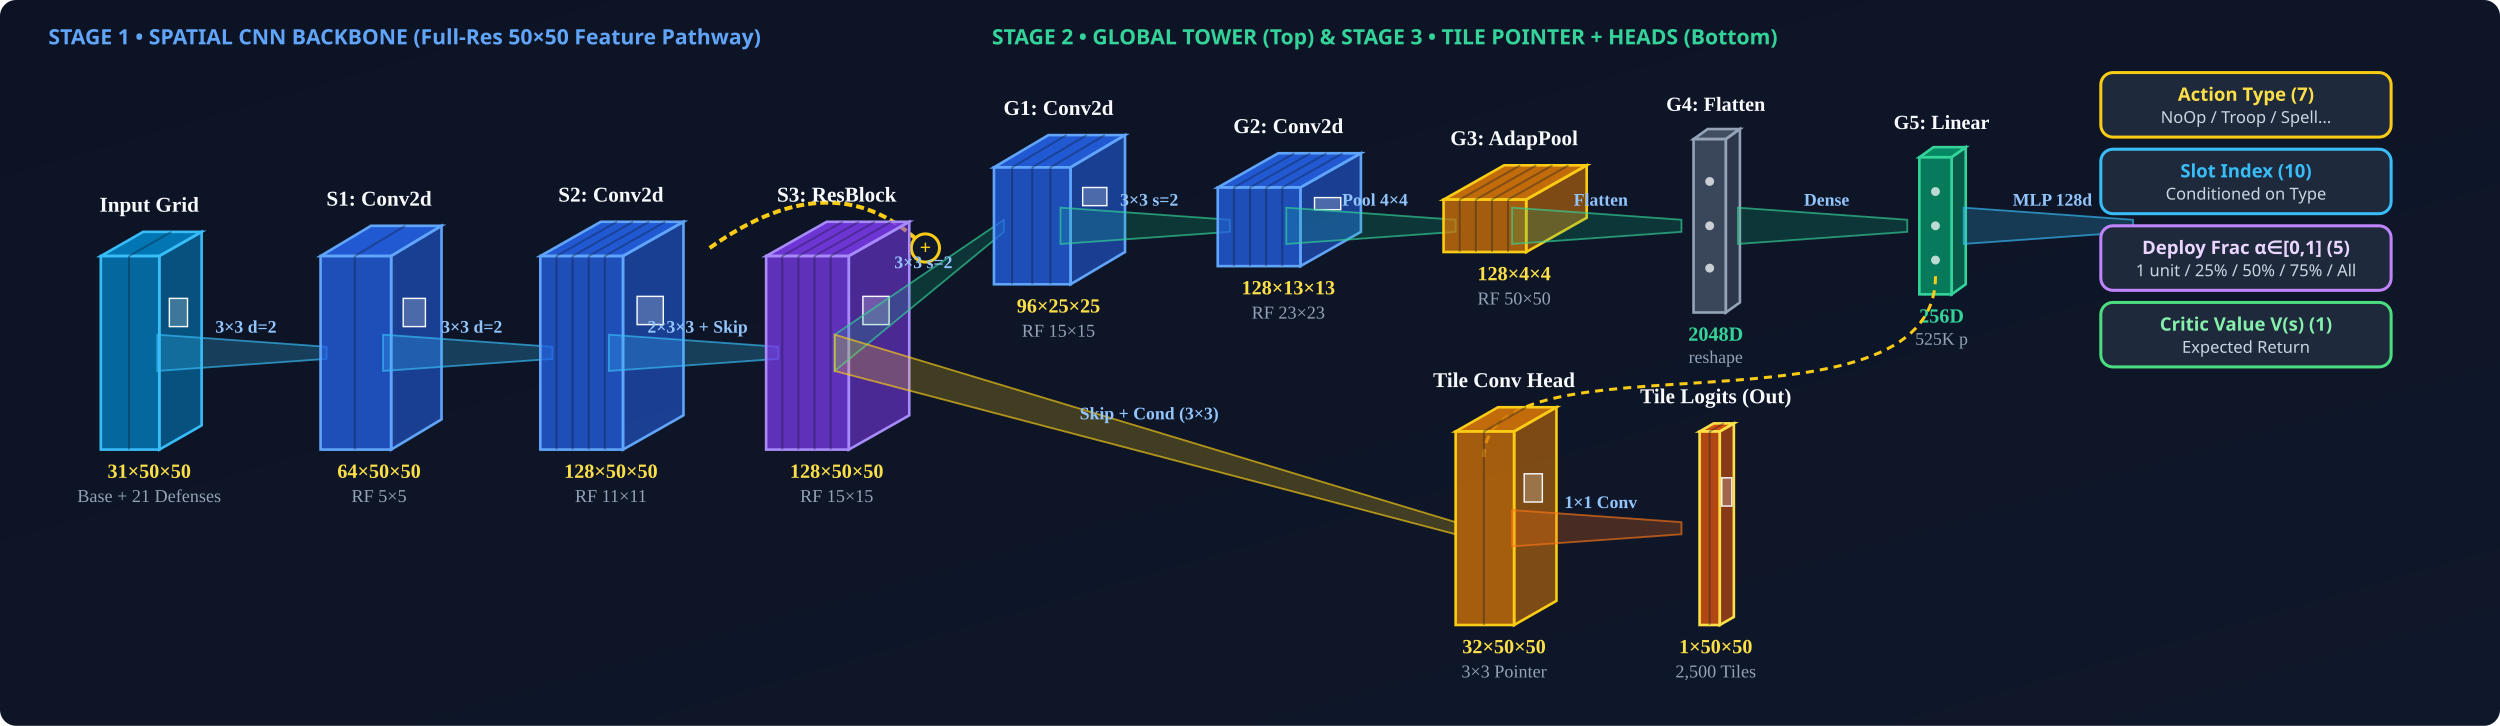
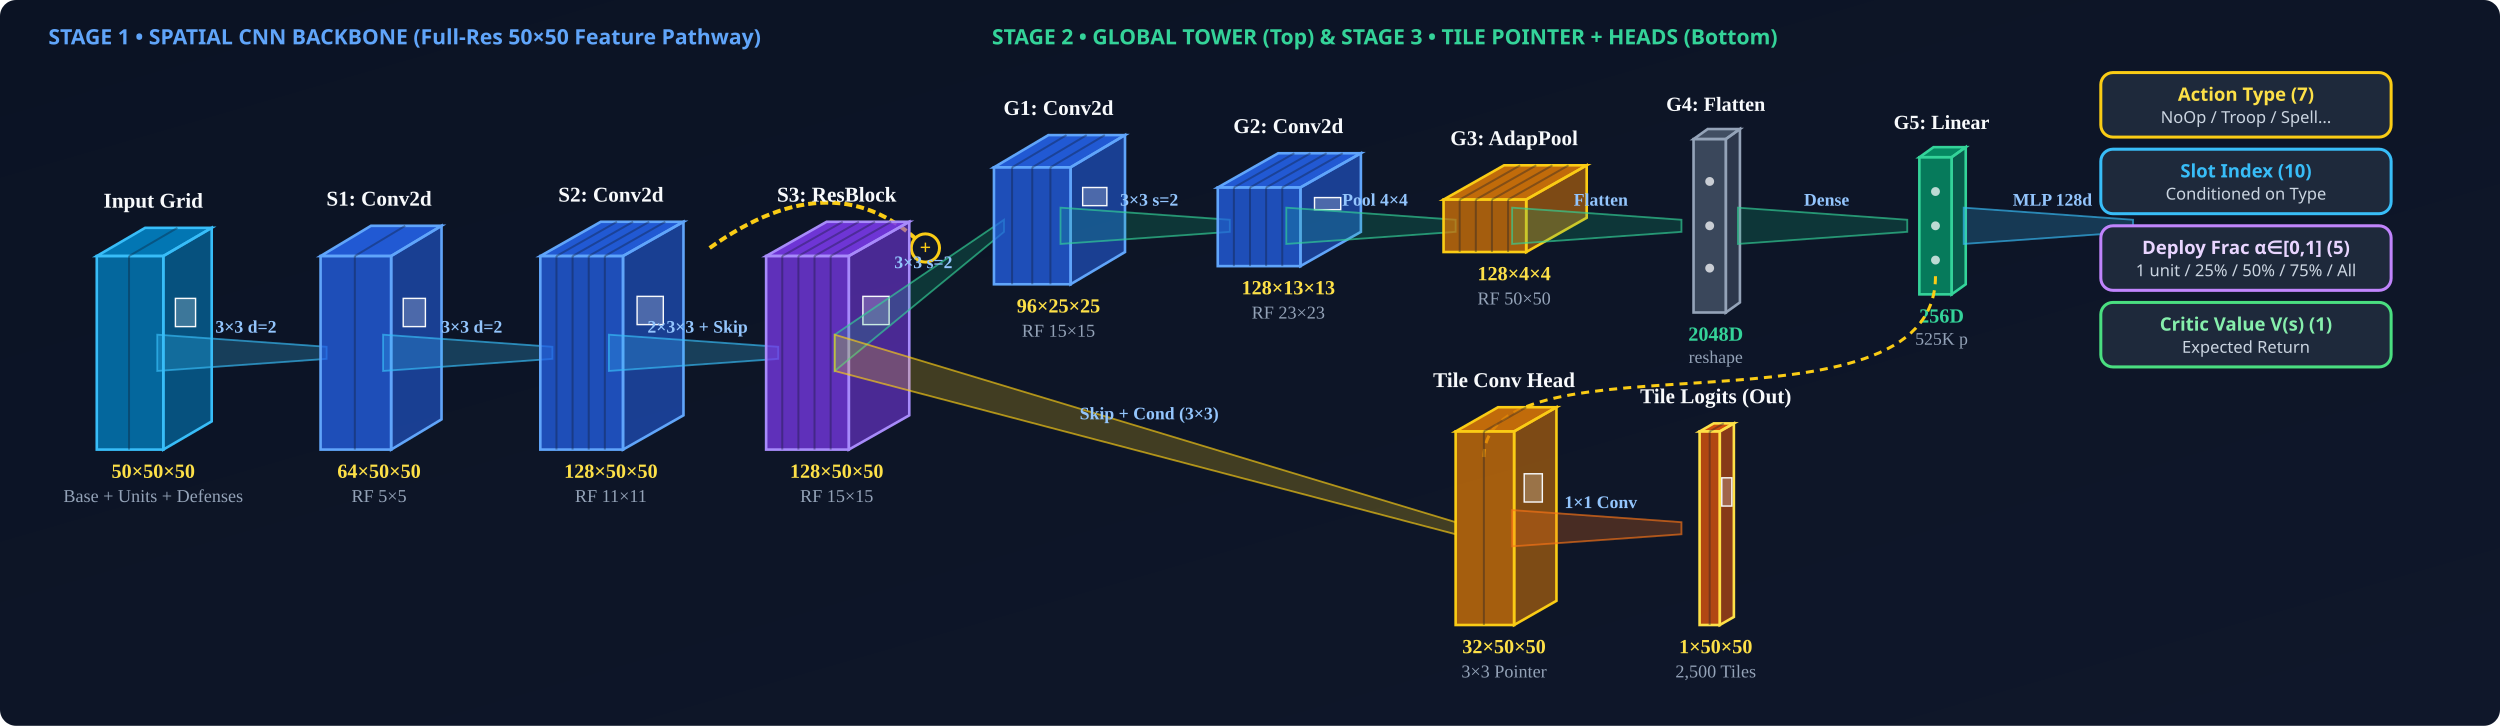
<svg xmlns="http://www.w3.org/2000/svg" viewBox="0 0 1240 360" width="1240" height="360">
  <defs>
    <linearGradient id="bgGridGrad" x1="0" y1="0" x2="1" y2="1">
      <stop offset="0%" stop-color="#0b1324" />
      <stop offset="100%" stop-color="#0f172a" />
    </linearGradient>
  </defs>
  <rect width="1240" height="360" fill="url(#bgGridGrad)" rx="8" />
  <text x="24" y="22" fill="#60a5fa" font-size="10.5" font-weight="800" font-family="sans-serif">STAGE 1 • SPATIAL CNN BACKBONE (Full-Res 50×50 Feature Pathway)</text>
  <text x="492" y="22" fill="#34d399" font-size="10.5" font-weight="800" font-family="sans-serif">STAGE 2 • GLOBAL TOWER (Top) &amp; STAGE 3 • TILE POINTER + HEADS (Bottom)</text>
  <g>
-     <polygon points="50,127 71,115 100,115 79,127" fill="#0284c7" fill-opacity="0.88" stroke="#38bdf8" stroke-width="1.3" />
-     <polygon points="79,127 100,115 100,211 79,223" fill="#0284c7" fill-opacity="0.55" stroke="#38bdf8" stroke-width="1.3" />
-     <polygon points="50,127 79,127 79,223 50,223" fill="#0284c7" fill-opacity="0.74" stroke="#38bdf8" stroke-width="1.3" />
+     <polygon points="48,127 72,113 105,113 81,127" fill="#0284c7" fill-opacity="0.88" stroke="#38bdf8" stroke-width="1.3" />
+     <polygon points="81,127 105,113 105,209 81,223" fill="#0284c7" fill-opacity="0.55" stroke="#38bdf8" stroke-width="1.3" />
+     <polygon points="48,127 81,127 81,223 48,223" fill="#0284c7" fill-opacity="0.74" stroke="#38bdf8" stroke-width="1.3" />
    <line x1="64" y1="127" x2="64" y2="223" stroke="#0f172a" stroke-width="1" opacity="0.35" />
-     <line x1="64" y1="127" x2="85" y2="115" stroke="#0f172a" stroke-width="1" opacity="0.35" />
-     <rect x="84" y="148" width="9" height="14" fill="rgba(255,255,255,0.22)" stroke="#f8fafc" stroke-width="0.7" />
-     <text x="74" y="105" text-anchor="middle" fill="#f8fafc" font-size="10.5" font-weight="700">Input Grid</text>
-     <text x="74" y="237" text-anchor="middle" fill="#fde047" font-size="10" font-weight="700">31×50×50</text>
-     <text x="74" y="249" text-anchor="middle" fill="#94a3b8" font-size="9">Base + 21 Defenses</text>
+     <line x1="64" y1="127" x2="88" y2="113" stroke="#0f172a" stroke-width="1" opacity="0.35" />
+     <rect x="87" y="148" width="10" height="14" fill="rgba(255,255,255,0.22)" stroke="#f8fafc" stroke-width="0.7" />
+     <text x="76" y="103" text-anchor="middle" fill="#f8fafc" font-size="10.5" font-weight="700">Input Grid</text>
+     <text x="76" y="237" text-anchor="middle" fill="#fde047" font-size="10" font-weight="700">50×50×50</text>
+     <text x="76" y="249" text-anchor="middle" fill="#94a3b8" font-size="9">Base + Units + Defenses</text>
  </g>
  <g>
    <polygon points="78,166 78,184 162,178 162,172" fill="rgba(56, 189, 248, 0.25)" stroke="#38bdf8" stroke-width="0.9" stroke-opacity="0.65" />
    <text x="122" y="165" text-anchor="middle" fill="#93c5fd" font-size="8.8" font-weight="600">3×3 d=2</text>
  </g>
  <g>
    <polygon points="159,127 184,112 219,112 194,127" fill="#2563eb" fill-opacity="0.88" stroke="#60a5fa" stroke-width="1.3" />
    <polygon points="194,127 219,112 219,208 194,223" fill="#2563eb" fill-opacity="0.55" stroke="#60a5fa" stroke-width="1.3" />
    <polygon points="159,127 194,127 194,223 159,223" fill="#2563eb" fill-opacity="0.74" stroke="#60a5fa" stroke-width="1.3" />
    <line x1="176" y1="127" x2="176" y2="223" stroke="#0f172a" stroke-width="1" opacity="0.35" />
    <line x1="176" y1="127" x2="201" y2="112" stroke="#0f172a" stroke-width="1" opacity="0.35" />
    <rect x="200" y="148" width="11" height="14" fill="rgba(255,255,255,0.22)" stroke="#f8fafc" stroke-width="0.7" />
    <text x="188" y="102" text-anchor="middle" fill="#f8fafc" font-size="10.5" font-weight="700">S1: Conv2d</text>
    <text x="188" y="237" text-anchor="middle" fill="#fde047" font-size="10" font-weight="700">64×50×50</text>
    <text x="188" y="249" text-anchor="middle" fill="#94a3b8" font-size="9">RF 5×5</text>
  </g>
  <g>
    <polygon points="190,166 190,184 274,178 274,172" fill="rgba(56, 189, 248, 0.25)" stroke="#38bdf8" stroke-width="0.9" stroke-opacity="0.65" />
    <text x="234" y="165" text-anchor="middle" fill="#93c5fd" font-size="8.8" font-weight="600">3×3 d=2</text>
  </g>
  <g>
    <polygon points="268,127 298,110 339,110 309,127" fill="#2563eb" fill-opacity="0.88" stroke="#60a5fa" stroke-width="1.3" />
    <polygon points="309,127 339,110 339,206 309,223" fill="#2563eb" fill-opacity="0.55" stroke="#60a5fa" stroke-width="1.3" />
    <polygon points="268,127 309,127 309,223 268,223" fill="#2563eb" fill-opacity="0.74" stroke="#60a5fa" stroke-width="1.3" />
    <line x1="276" y1="127" x2="276" y2="223" stroke="#0f172a" stroke-width="1" opacity="0.35" />
    <line x1="276" y1="127" x2="306" y2="110" stroke="#0f172a" stroke-width="1" opacity="0.35" />
    <line x1="284" y1="127" x2="284" y2="223" stroke="#0f172a" stroke-width="1" opacity="0.35" />
    <line x1="284" y1="127" x2="314" y2="110" stroke="#0f172a" stroke-width="1" opacity="0.35" />
    <line x1="292" y1="127" x2="292" y2="223" stroke="#0f172a" stroke-width="1" opacity="0.35" />
    <line x1="292" y1="127" x2="322" y2="110" stroke="#0f172a" stroke-width="1" opacity="0.35" />
    <line x1="300" y1="127" x2="300" y2="223" stroke="#0f172a" stroke-width="1" opacity="0.35" />
    <line x1="300" y1="127" x2="330" y2="110" stroke="#0f172a" stroke-width="1" opacity="0.35" />
    <rect x="316" y="147" width="13" height="14" fill="rgba(255,255,255,0.22)" stroke="#f8fafc" stroke-width="0.7" />
    <text x="303" y="100" text-anchor="middle" fill="#f8fafc" font-size="10.5" font-weight="700">S2: Conv2d</text>
    <text x="303" y="237" text-anchor="middle" fill="#fde047" font-size="10" font-weight="700">128×50×50</text>
    <text x="303" y="249" text-anchor="middle" fill="#94a3b8" font-size="9">RF 11×11</text>
  </g>
  <g>
    <polygon points="302,166 302,184 386,178 386,172" fill="rgba(56, 189, 248, 0.25)" stroke="#38bdf8" stroke-width="0.9" stroke-opacity="0.65" />
    <text x="346" y="165" text-anchor="middle" fill="#93c5fd" font-size="8.8" font-weight="600">2×3×3 + Skip</text>
  </g>
  <g>
    <path d="M 352 123 Q 415 78 459 123" fill="none" stroke="#facc15" stroke-width="2" stroke-dasharray="4 2" />
    <circle cx="459" cy="123" r="7" fill="#0f172a" stroke="#facc15" stroke-width="1.5" />
    <text x="459" y="126" text-anchor="middle" fill="#facc15" font-size="10" font-weight="800">+</text>
    <polygon points="380,127 410,110 451,110 421,127" fill="#7c3aed" fill-opacity="0.88" stroke="#a78bfa" stroke-width="1.3" />
    <polygon points="421,127 451,110 451,206 421,223" fill="#7c3aed" fill-opacity="0.55" stroke="#a78bfa" stroke-width="1.3" />
    <polygon points="380,127 421,127 421,223 380,223" fill="#7c3aed" fill-opacity="0.74" stroke="#a78bfa" stroke-width="1.3" />
    <line x1="388" y1="127" x2="388" y2="223" stroke="#0f172a" stroke-width="1" opacity="0.35" />
    <line x1="388" y1="127" x2="418" y2="110" stroke="#0f172a" stroke-width="1" opacity="0.35" />
    <line x1="396" y1="127" x2="396" y2="223" stroke="#0f172a" stroke-width="1" opacity="0.35" />
    <line x1="396" y1="127" x2="426" y2="110" stroke="#0f172a" stroke-width="1" opacity="0.35" />
    <line x1="404" y1="127" x2="404" y2="223" stroke="#0f172a" stroke-width="1" opacity="0.35" />
    <line x1="404" y1="127" x2="434" y2="110" stroke="#0f172a" stroke-width="1" opacity="0.35" />
    <line x1="412" y1="127" x2="412" y2="223" stroke="#0f172a" stroke-width="1" opacity="0.35" />
    <line x1="412" y1="127" x2="442" y2="110" stroke="#0f172a" stroke-width="1" opacity="0.35" />
    <rect x="428" y="147" width="13" height="14" fill="rgba(255,255,255,0.22)" stroke="#f8fafc" stroke-width="0.7" />
    <text x="415" y="100" text-anchor="middle" fill="#f8fafc" font-size="10.5" font-weight="700">S3: ResBlock</text>
    <text x="415" y="237" text-anchor="middle" fill="#fde047" font-size="10" font-weight="700">128×50×50</text>
    <text x="415" y="249" text-anchor="middle" fill="#94a3b8" font-size="9">RF 15×15</text>
  </g>
  <g>
    <polygon points="414,166 414,184 498,115 498,109" fill="rgba(16, 185, 129, 0.2)" stroke="#34d399" stroke-width="0.9" stroke-opacity="0.65" />
    <text x="458" y="133" text-anchor="middle" fill="#93c5fd" font-size="8.8" font-weight="600">3×3 s=2</text>
  </g>
  <g>
    <polygon points="493,83 520,67 558,67 531,83" fill="#2563eb" fill-opacity="0.88" stroke="#60a5fa" stroke-width="1.3" />
    <polygon points="531,83 558,67 558,125 531,141" fill="#2563eb" fill-opacity="0.55" stroke="#60a5fa" stroke-width="1.3" />
    <polygon points="493,83 531,83 531,141 493,141" fill="#2563eb" fill-opacity="0.74" stroke="#60a5fa" stroke-width="1.3" />
    <line x1="502" y1="83" x2="502" y2="141" stroke="#0f172a" stroke-width="1" opacity="0.35" />
    <line x1="502" y1="83" x2="529" y2="67" stroke="#0f172a" stroke-width="1" opacity="0.35" />
    <line x1="512" y1="83" x2="512" y2="141" stroke="#0f172a" stroke-width="1" opacity="0.35" />
    <line x1="512" y1="83" x2="539" y2="67" stroke="#0f172a" stroke-width="1" opacity="0.35" />
    <line x1="521" y1="83" x2="521" y2="141" stroke="#0f172a" stroke-width="1" opacity="0.35" />
    <line x1="521" y1="83" x2="548" y2="67" stroke="#0f172a" stroke-width="1" opacity="0.35" />
    <rect x="537" y="93" width="12" height="9" fill="rgba(255,255,255,0.22)" stroke="#f8fafc" stroke-width="0.7" />
    <text x="525" y="57" text-anchor="middle" fill="#f8fafc" font-size="10.5" font-weight="700">G1: Conv2d</text>
    <text x="525" y="155" text-anchor="middle" fill="#fde047" font-size="10" font-weight="700">96×25×25</text>
    <text x="525" y="167" text-anchor="middle" fill="#94a3b8" font-size="9">RF 15×15</text>
  </g>
  <g>
    <polygon points="526,103 526,121 610,115 610,109" fill="rgba(16, 185, 129, 0.2)" stroke="#34d399" stroke-width="0.9" stroke-opacity="0.65" />
    <text x="570" y="102" text-anchor="middle" fill="#93c5fd" font-size="8.8" font-weight="600">3×3 s=2</text>
  </g>
  <g>
    <polygon points="604,93 634,76 675,76 645,93" fill="#2563eb" fill-opacity="0.88" stroke="#60a5fa" stroke-width="1.3" />
    <polygon points="645,93 675,76 675,115 645,132" fill="#2563eb" fill-opacity="0.55" stroke="#60a5fa" stroke-width="1.3" />
    <polygon points="604,93 645,93 645,132 604,132" fill="#2563eb" fill-opacity="0.74" stroke="#60a5fa" stroke-width="1.3" />
    <line x1="612" y1="93" x2="612" y2="132" stroke="#0f172a" stroke-width="1" opacity="0.35" />
    <line x1="612" y1="93" x2="642" y2="76" stroke="#0f172a" stroke-width="1" opacity="0.35" />
    <line x1="620" y1="93" x2="620" y2="132" stroke="#0f172a" stroke-width="1" opacity="0.35" />
    <line x1="620" y1="93" x2="650" y2="76" stroke="#0f172a" stroke-width="1" opacity="0.35" />
    <line x1="628" y1="93" x2="628" y2="132" stroke="#0f172a" stroke-width="1" opacity="0.35" />
    <line x1="628" y1="93" x2="658" y2="76" stroke="#0f172a" stroke-width="1" opacity="0.35" />
    <line x1="636" y1="93" x2="636" y2="132" stroke="#0f172a" stroke-width="1" opacity="0.35" />
    <line x1="636" y1="93" x2="666" y2="76" stroke="#0f172a" stroke-width="1" opacity="0.35" />
    <rect x="652" y="98" width="13" height="6" fill="rgba(255,255,255,0.22)" stroke="#f8fafc" stroke-width="0.7" />
    <text x="639" y="66" text-anchor="middle" fill="#f8fafc" font-size="10.5" font-weight="700">G2: Conv2d</text>
    <text x="639" y="146" text-anchor="middle" fill="#fde047" font-size="10" font-weight="700">128×13×13</text>
    <text x="639" y="158" text-anchor="middle" fill="#94a3b8" font-size="9">RF 23×23</text>
  </g>
  <g>
    <polygon points="638,103 638,121 722,115 722,109" fill="rgba(16, 185, 129, 0.2)" stroke="#34d399" stroke-width="0.9" stroke-opacity="0.65" />
    <text x="682" y="102" text-anchor="middle" fill="#93c5fd" font-size="8.8" font-weight="600">Pool 4×4</text>
  </g>
  <g>
    <polygon points="716,99 746,82 787,82 757,99" fill="#d97706" fill-opacity="0.88" stroke="#facc15" stroke-width="1.3" />
    <polygon points="757,99 787,82 787,108 757,125" fill="#d97706" fill-opacity="0.55" stroke="#facc15" stroke-width="1.3" />
    <polygon points="716,99 757,99 757,125 716,125" fill="#d97706" fill-opacity="0.74" stroke="#facc15" stroke-width="1.3" />
    <line x1="724" y1="99" x2="724" y2="125" stroke="#0f172a" stroke-width="1" opacity="0.35" />
    <line x1="724" y1="99" x2="754" y2="82" stroke="#0f172a" stroke-width="1" opacity="0.35" />
    <line x1="732" y1="99" x2="732" y2="125" stroke="#0f172a" stroke-width="1" opacity="0.35" />
    <line x1="732" y1="99" x2="762" y2="82" stroke="#0f172a" stroke-width="1" opacity="0.35" />
    <line x1="740" y1="99" x2="740" y2="125" stroke="#0f172a" stroke-width="1" opacity="0.35" />
    <line x1="740" y1="99" x2="770" y2="82" stroke="#0f172a" stroke-width="1" opacity="0.35" />
    <line x1="748" y1="99" x2="748" y2="125" stroke="#0f172a" stroke-width="1" opacity="0.35" />
    <line x1="748" y1="99" x2="778" y2="82" stroke="#0f172a" stroke-width="1" opacity="0.35" />
    <text x="751" y="72" text-anchor="middle" fill="#f8fafc" font-size="10.5" font-weight="700">G3: AdapPool</text>
    <text x="751" y="139" text-anchor="middle" fill="#fde047" font-size="10" font-weight="700">128×4×4</text>
    <text x="751" y="151" text-anchor="middle" fill="#94a3b8" font-size="9">RF 50×50</text>
  </g>
  <g>
    <polygon points="750,103 750,121 834,115 834,109" fill="rgba(16, 185, 129, 0.2)" stroke="#34d399" stroke-width="0.9" stroke-opacity="0.65" />
    <text x="794" y="102" text-anchor="middle" fill="#93c5fd" font-size="8.8" font-weight="600">Flatten</text>
  </g>
  <g>
    <polygon points="840,69 847,64 863,64 856,69" fill="#475569" fill-opacity="0.9" stroke="#94a3b8" stroke-width="1.3" />
    <polygon points="856,69 863,64 863,150 856,155" fill="#475569" fill-opacity="0.55" stroke="#94a3b8" stroke-width="1.3" />
    <rect x="840" y="69" width="16" height="86" fill="#475569" fill-opacity="0.78" stroke="#94a3b8" stroke-width="1.3" />
    <circle cx="848" cy="90" r="2.2" fill="#f8fafc" opacity="0.75" />
    <circle cx="848" cy="112" r="2.2" fill="#f8fafc" opacity="0.75" />
    <circle cx="848" cy="133" r="2.2" fill="#f8fafc" opacity="0.75" />
    <text x="851" y="55" text-anchor="middle" fill="#f8fafc" font-size="10" font-weight="700">G4: Flatten</text>
    <text x="851" y="169" text-anchor="middle" fill="#34d399" font-size="10" font-weight="700">2048D</text>
    <text x="851" y="180" text-anchor="middle" fill="#94a3b8" font-size="8.8">reshape</text>
  </g>
  <g>
    <polygon points="862,103 862,121 946,115 946,109" fill="rgba(16, 185, 129, 0.2)" stroke="#34d399" stroke-width="0.9" stroke-opacity="0.65" />
    <text x="906" y="102" text-anchor="middle" fill="#93c5fd" font-size="8.8" font-weight="600">Dense</text>
  </g>
  <g>
    <polygon points="952,78 959,73 975,73 968,78" fill="#059669" fill-opacity="0.9" stroke="#34d399" stroke-width="1.3" />
    <polygon points="968,78 975,73 975,141 968,146" fill="#059669" fill-opacity="0.55" stroke="#34d399" stroke-width="1.3" />
    <rect x="952" y="78" width="16" height="68" fill="#059669" fill-opacity="0.78" stroke="#34d399" stroke-width="1.3" />
    <circle cx="960" cy="95" r="2.2" fill="#f8fafc" opacity="0.75" />
    <circle cx="960" cy="112" r="2.2" fill="#f8fafc" opacity="0.75" />
    <circle cx="960" cy="129" r="2.2" fill="#f8fafc" opacity="0.75" />
    <text x="963" y="64" text-anchor="middle" fill="#f8fafc" font-size="10" font-weight="700">G5: Linear</text>
    <text x="963" y="160" text-anchor="middle" fill="#34d399" font-size="10" font-weight="700">256D</text>
    <text x="963" y="171" text-anchor="middle" fill="#94a3b8" font-size="8.8">525K p</text>
  </g>
  <g>
    <polygon points="414,166 414,184 722,265 722,259" fill="rgba(250, 204, 21, 0.22)" stroke="#facc15" stroke-width="0.9" stroke-opacity="0.65" />
    <text x="570" y="208" text-anchor="middle" fill="#93c5fd" font-size="8.8" font-weight="600">Skip + Cond (3×3)</text>
  </g>
  <path d="M 960 137 C 960 222, 736 162, 736 227" fill="none" stroke="#facc15" stroke-width="1.5" stroke-dasharray="4 3" />
  <g>
    <polygon points="722,214 743,202 772,202 751,214" fill="#d97706" fill-opacity="0.88" stroke="#facc15" stroke-width="1.3" />
    <polygon points="751,214 772,202 772,298 751,310" fill="#d97706" fill-opacity="0.55" stroke="#facc15" stroke-width="1.3" />
    <polygon points="722,214 751,214 751,310 722,310" fill="#d97706" fill-opacity="0.74" stroke="#facc15" stroke-width="1.3" />
    <line x1="736" y1="214" x2="736" y2="310" stroke="#0f172a" stroke-width="1" opacity="0.35" />
    <line x1="736" y1="214" x2="757" y2="202" stroke="#0f172a" stroke-width="1" opacity="0.35" />
    <rect x="756" y="235" width="9" height="14" fill="rgba(255,255,255,0.22)" stroke="#f8fafc" stroke-width="0.7" />
    <text x="746" y="192" text-anchor="middle" fill="#f8fafc" font-size="10.5" font-weight="700">Tile Conv Head</text>
    <text x="746" y="324" text-anchor="middle" fill="#fde047" font-size="10" font-weight="700">32×50×50</text>
    <text x="746" y="336" text-anchor="middle" fill="#94a3b8" font-size="9">3×3 Pointer</text>
  </g>
  <g>
    <polygon points="750,253 750,271 834,265 834,259" fill="rgba(249, 115, 22, 0.25)" stroke="#f97316" stroke-width="0.9" stroke-opacity="0.65" />
    <text x="794" y="252" text-anchor="middle" fill="#93c5fd" font-size="8.8" font-weight="600">1×1 Conv</text>
  </g>
  <g>
    <polygon points="843,214 850,210 860,210 853,214" fill="#ea580c" fill-opacity="0.88" stroke="#fde047" stroke-width="1.3" />
    <polygon points="853,214 860,210 860,306 853,310" fill="#ea580c" fill-opacity="0.55" stroke="#fde047" stroke-width="1.3" />
    <polygon points="843,214 853,214 853,310 843,310" fill="#ea580c" fill-opacity="0.74" stroke="#fde047" stroke-width="1.3" />
    <line x1="848" y1="214" x2="848" y2="310" stroke="#0f172a" stroke-width="1" opacity="0.35" />
    <line x1="848" y1="214" x2="855" y2="210" stroke="#0f172a" stroke-width="1" opacity="0.35" />
    <rect x="854" y="237" width="5" height="14" fill="rgba(255,255,255,0.22)" stroke="#f8fafc" stroke-width="0.7" />
    <text x="851" y="200" text-anchor="middle" fill="#f8fafc" font-size="10.5" font-weight="700">Tile Logits (Out)</text>
    <text x="851" y="324" text-anchor="middle" fill="#fde047" font-size="10" font-weight="700">1×50×50</text>
    <text x="851" y="336" text-anchor="middle" fill="#94a3b8" font-size="9">2,500 Tiles</text>
  </g>
  <g>
    <polygon points="974,103 974,121 1058,115 1058,109" fill="rgba(56, 189, 248, 0.22)" stroke="#38bdf8" stroke-width="0.9" stroke-opacity="0.65" />
    <text x="1018" y="102" text-anchor="middle" fill="#93c5fd" font-size="8.8" font-weight="600">MLP 128d</text>
  </g>
  <g transform="translate(1042, 36)">
    <rect width="144" height="32" rx="6" fill="#1e293b" stroke="#facc15" stroke-width="1.5" />
    <text x="72" y="14" text-anchor="middle" fill="#fde047" font-size="9.2" font-weight="800" font-family="sans-serif">Action Type (7)</text>
    <text x="72" y="25" text-anchor="middle" fill="#cbd5e1" font-size="8.2" font-family="sans-serif">NoOp / Troop / Spell...</text>
  </g>
  <g transform="translate(1042, 74)">
    <rect width="144" height="32" rx="6" fill="#1e293b" stroke="#38bdf8" stroke-width="1.5" />
    <text x="72" y="14" text-anchor="middle" fill="#38bdf8" font-size="9.2" font-weight="800" font-family="sans-serif">Slot Index (10)</text>
    <text x="72" y="25" text-anchor="middle" fill="#cbd5e1" font-size="8.2" font-family="sans-serif">Conditioned on Type</text>
  </g>
  <g transform="translate(1042, 112)">
    <rect width="144" height="32" rx="6" fill="#1e293b" stroke="#c084fc" stroke-width="1.5" />
    <text x="72" y="14" text-anchor="middle" fill="#e9d5ff" font-size="9.2" font-weight="800" font-family="sans-serif">Deploy Frac α∈[0,1] (5)</text>
    <text x="72" y="25" text-anchor="middle" fill="#cbd5e1" font-size="8.2" font-family="sans-serif">1 unit / 25% / 50% / 75% / All</text>
  </g>
  <g transform="translate(1042, 150)">
    <rect width="144" height="32" rx="6" fill="#1e293b" stroke="#4ade80" stroke-width="1.5" />
    <text x="72" y="14" text-anchor="middle" fill="#86efac" font-size="9.2" font-weight="800" font-family="sans-serif">Critic Value V(s) (1)</text>
    <text x="72" y="25" text-anchor="middle" fill="#cbd5e1" font-size="8.2" font-family="sans-serif">Expected Return</text>
  </g>
</svg>
